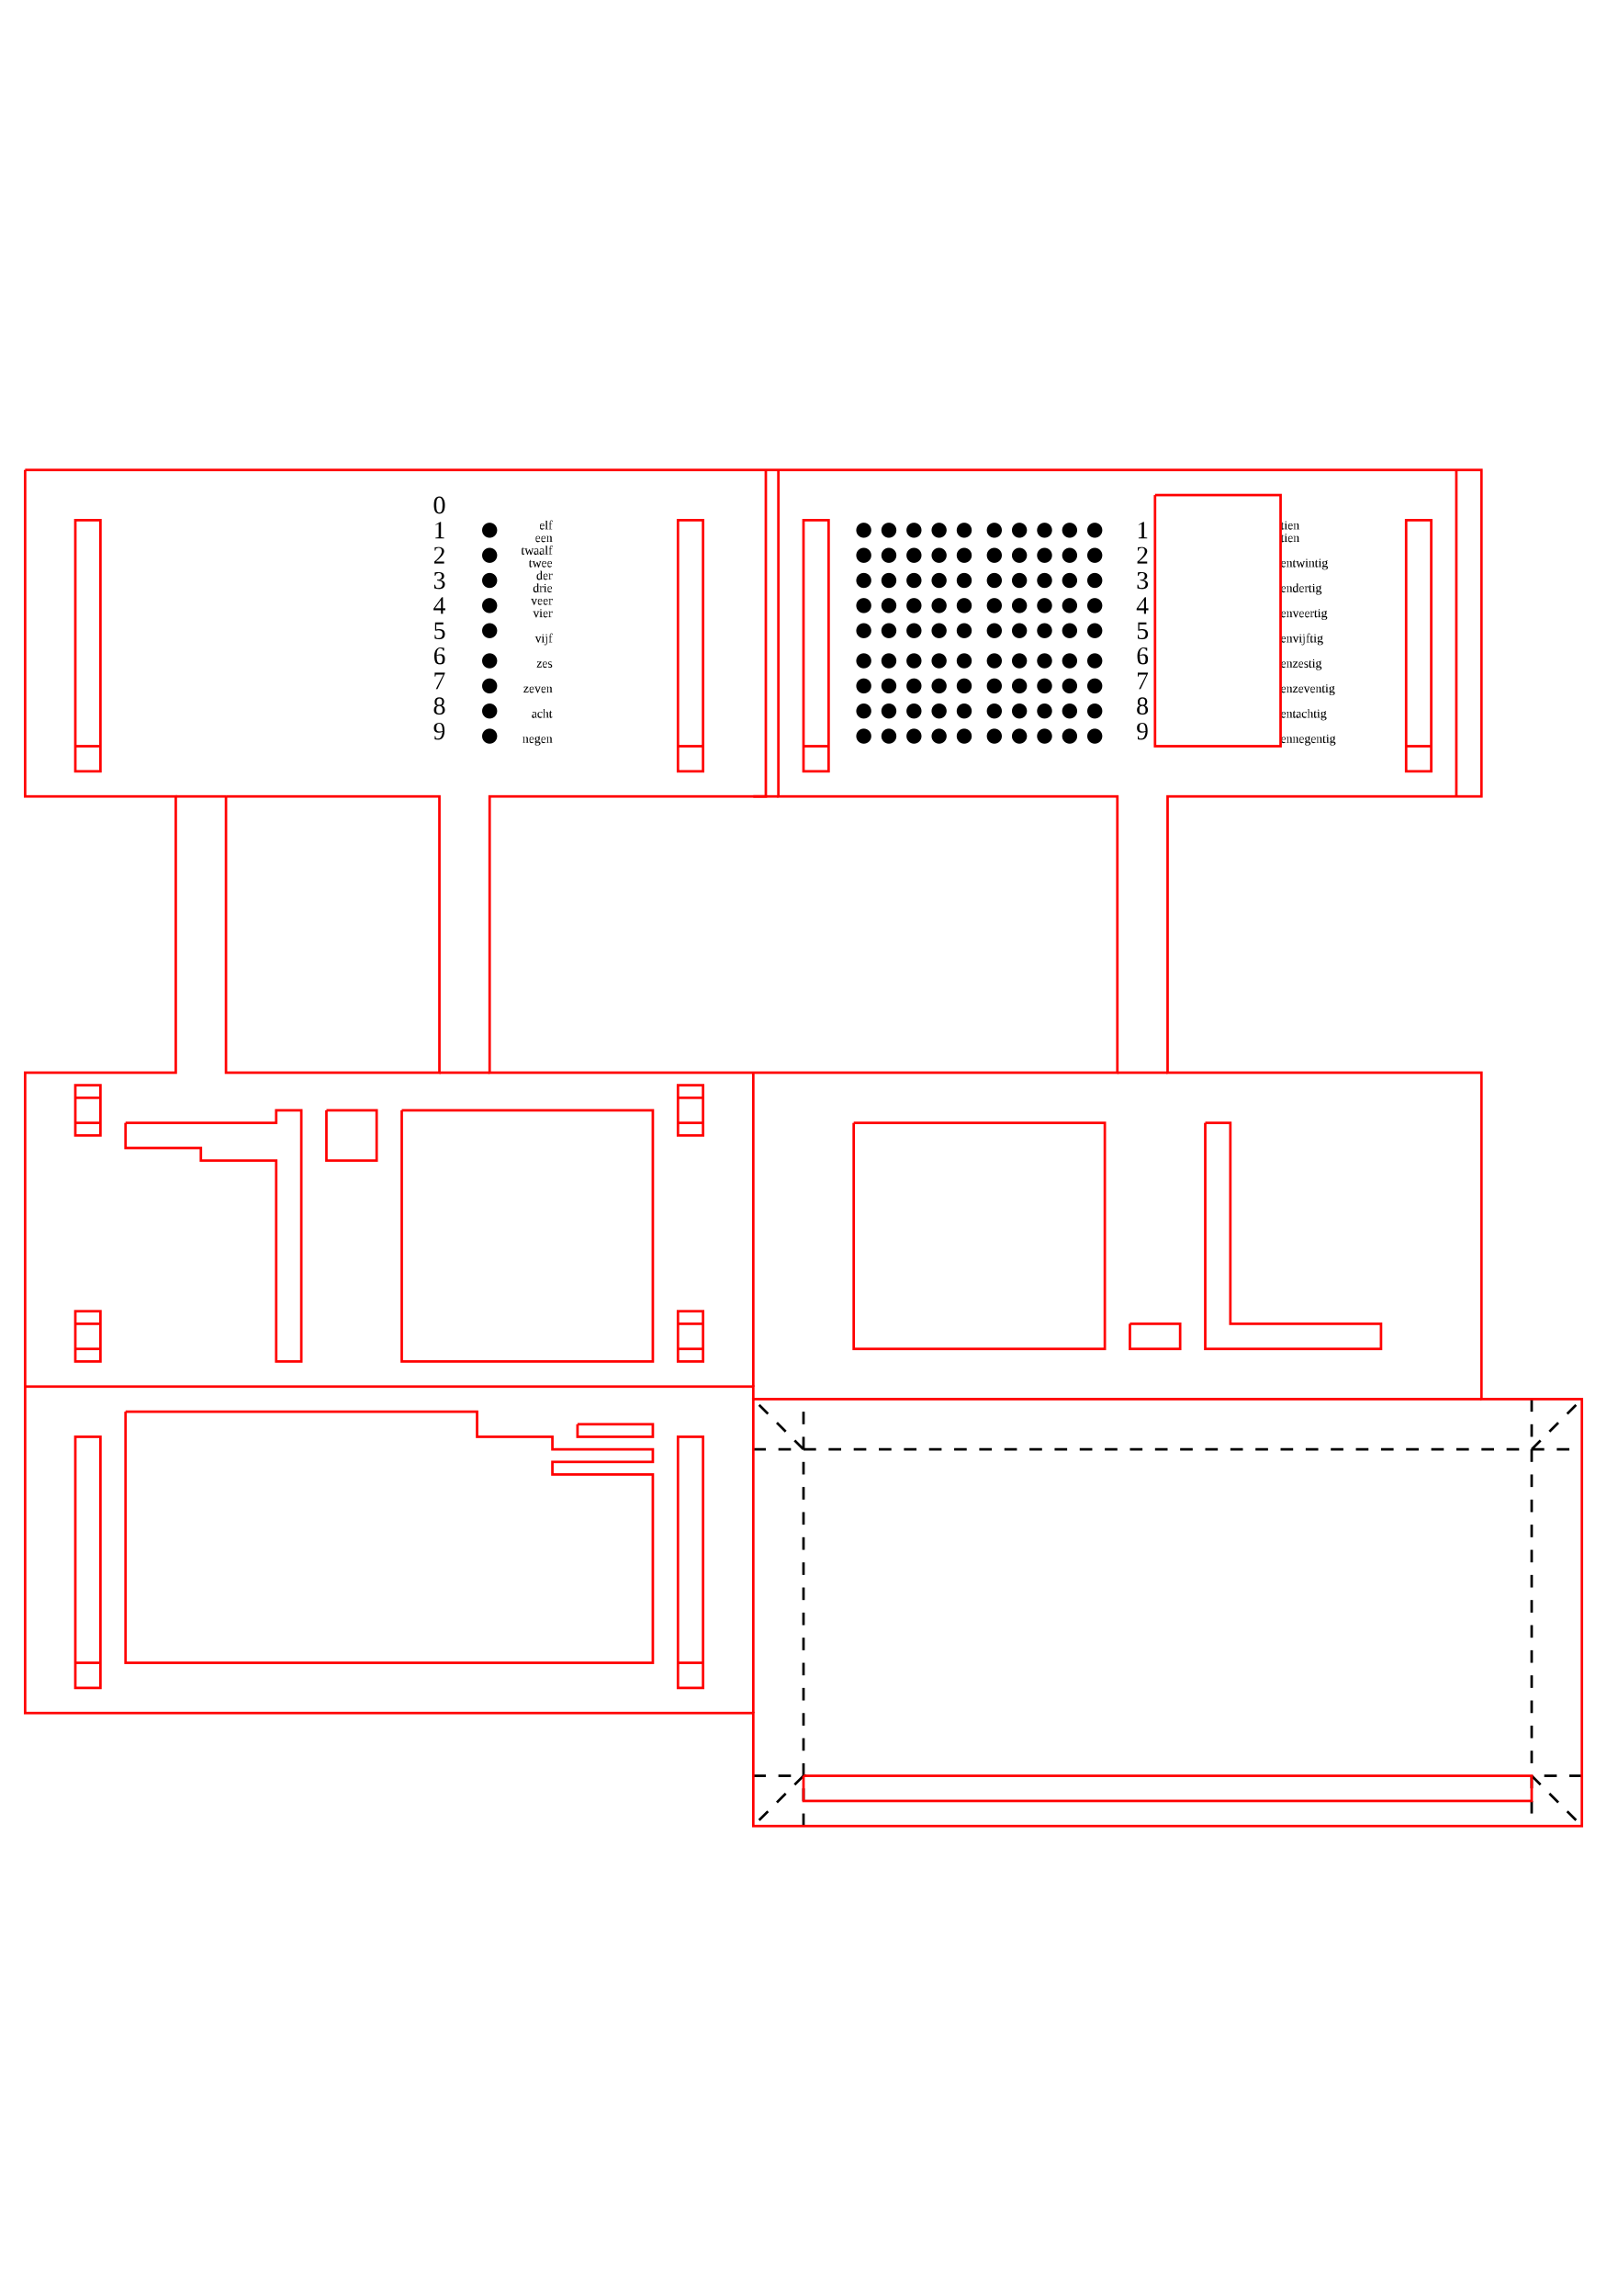
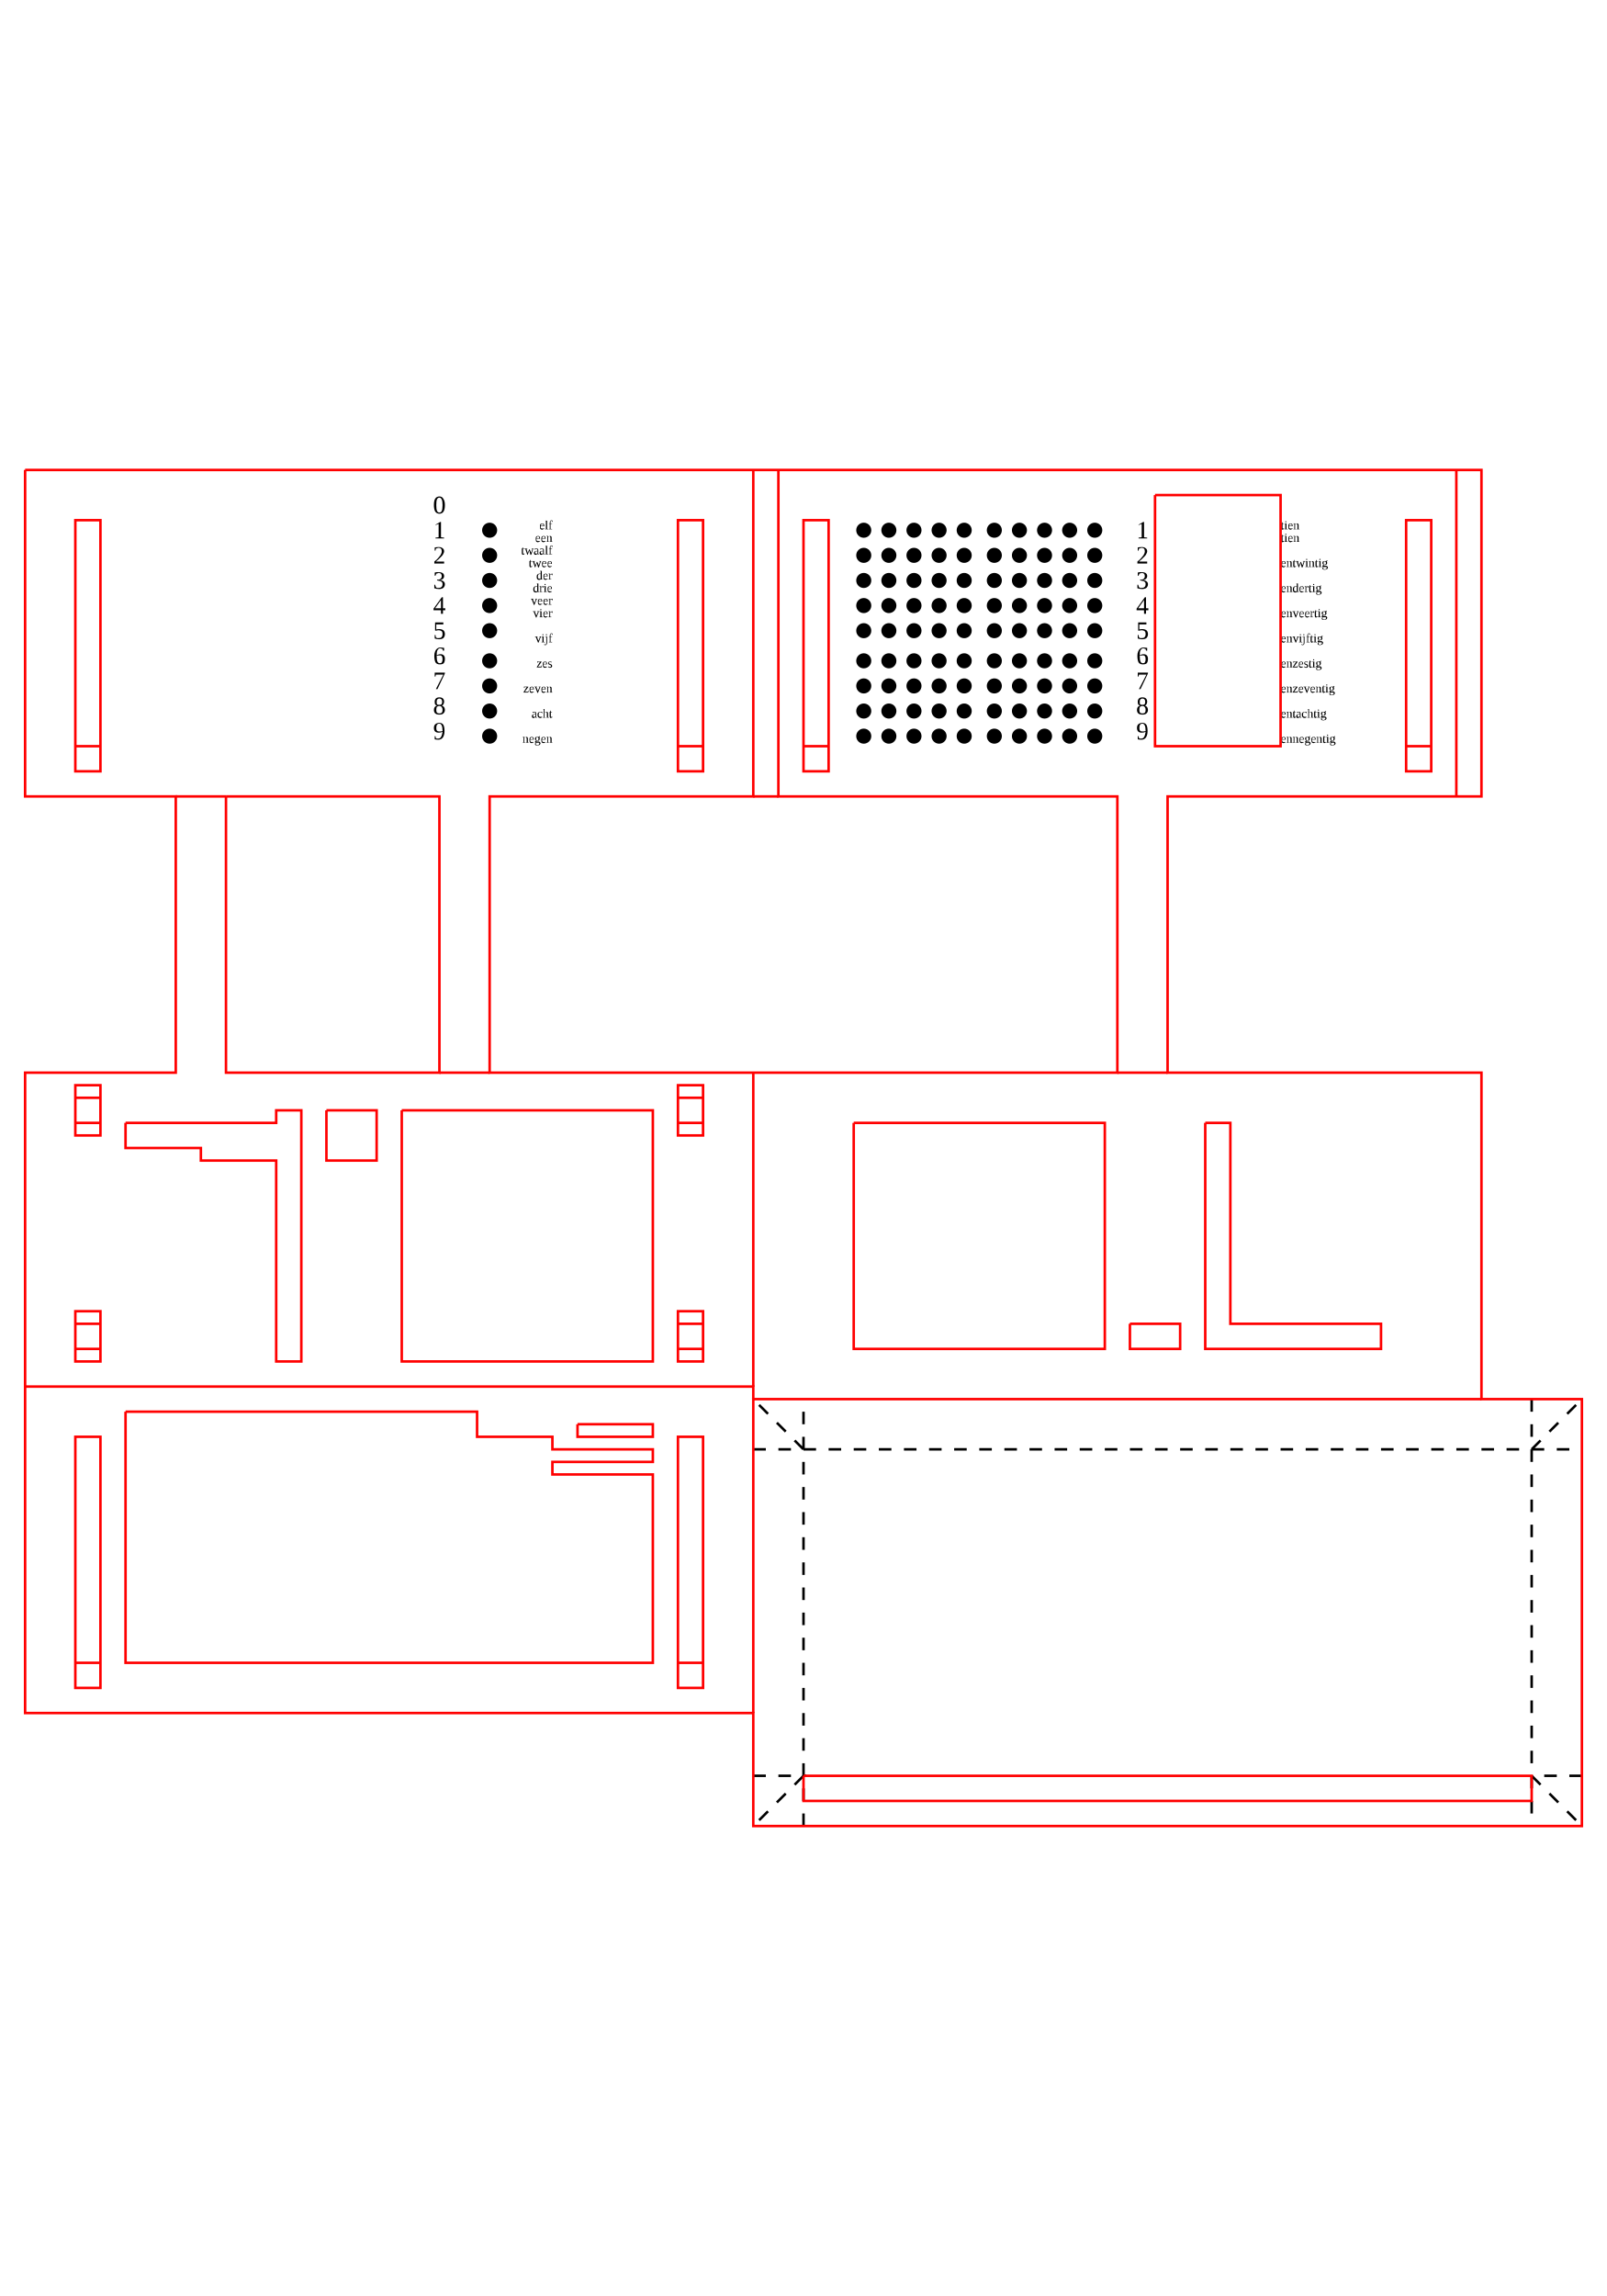
<svg xmlns="http://www.w3.org/2000/svg" width="700" height="1000" viewBox="-1 -1 64 56">
  <g dominant-baseline="middle">
    <g font-size="1px" text-anchor="middle" transform="translate(15.5,1.5)">
      <g transform="translate(29,0)">
        <text y="1">1</text>
        <text y="2">2</text>
        <text y="3">3</text>
        <text y="4">4</text>
        <text y="5">5</text>
        <text y="6">6</text>
        <text y="7">7</text>
        <text y="8">8</text>
        <text y="9">9</text>
      </g>
      <g transform="translate(1,0)">
        <text y="0">0</text>
        <text y="1">1</text>
        <text y="2">2</text>
        <text y="3">3</text>
        <text y="4">4</text>
        <text y="5">5</text>
        <text y="6">6</text>
        <text y="7">7</text>
        <text y="8">8</text>
        <text y="9">9</text>
      </g>
    </g>
    <g transform="translate(21,0)" font-size="0.5px">
      <g text-anchor="end" transform="translate(0,1.25)">
        <text y="1">elf</text>
        <text y="2">twaalf</text>
        <text y="3">der</text>
        <text y="4">veer</text>
        <g transform="translate(0,0.5)">
          <text y="1">een</text>
          <text y="2">twee</text>
          <text y="3">drie</text>
          <text y="4">vier</text>
          <text y="5">vijf</text>
          <text y="6">zes</text>
          <text y="7">zeven</text>
          <text y="8">acht</text>
          <text y="9">negen</text>
        </g>
      </g>
      <g text-anchor="start" transform="translate(29,0)translate(0,1.75)">
        <text y="0.5">tien</text>
        <text y="1">    tien</text>
        <text y="2">entwintig</text>
        <text y="3">endertig</text>
        <text y="4">enveertig</text>
        <text y="5">envijftig</text>
        <text y="6">enzestig</text>
        <text y="7">enzeventig</text>
        <text y="8">entachtig</text>
        <text y="9">ennegentig</text>
      </g>
    </g>
  </g>
  <g transform="translate(18.5,1.5)">
    <g transform="translate(0,-0.1)">
      <circle r=".3" cy="1" />
      <circle r=".3" cy="2" />
      <circle r=".3" cy="3" />
      <circle r=".3" cy="4" />
      <circle r=".3" cy="5" />
    </g>
    <g transform="translate(0,0.1)">
      <circle r=".3" cy="6" />
      <circle r=".3" cy="7" />
      <circle r=".3" cy="8" />
      <circle r=".3" cy="9" />
    </g>
  </g>
  <g transform="translate(29,0)translate(3.5,1.5)">
    <g transform="translate(0,-0.1)">
      <g transform="translate(-0.1,0)">
        <circle r=".3" cx="1" cy="1" />
        <circle r=".3" cx="1" cy="2" />
        <circle r=".3" cx="1" cy="3" />
        <circle r=".3" cx="1" cy="4" />
        <circle r=".3" cx="1" cy="5" />
        <circle r=".3" cx="2" cy="1" />
        <circle r=".3" cx="2" cy="2" />
        <circle r=".3" cx="2" cy="3" />
        <circle r=".3" cx="2" cy="4" />
        <circle r=".3" cx="2" cy="5" />
        <circle r=".3" cx="3" cy="1" />
        <circle r=".3" cx="3" cy="2" />
        <circle r=".3" cx="3" cy="3" />
        <circle r=".3" cx="3" cy="4" />
        <circle r=".3" cx="3" cy="5" />
        <circle r=".3" cx="4" cy="1" />
        <circle r=".3" cx="4" cy="2" />
        <circle r=".3" cx="4" cy="3" />
        <circle r=".3" cx="4" cy="4" />
        <circle r=".3" cx="4" cy="5" />
        <circle r=".3" cx="5" cy="1" />
        <circle r=".3" cx="5" cy="2" />
        <circle r=".3" cx="5" cy="3" />
        <circle r=".3" cx="5" cy="4" />
        <circle r=".3" cx="5" cy="5" />
      </g>
      <g transform="translate(0.1,0)">
        <circle r=".3" cx="6" cy="1" />
        <circle r=".3" cx="6" cy="2" />
        <circle r=".3" cx="6" cy="3" />
        <circle r=".3" cx="6" cy="4" />
        <circle r=".3" cx="6" cy="5" />
        <circle r=".3" cx="7" cy="1" />
        <circle r=".3" cx="7" cy="2" />
        <circle r=".3" cx="7" cy="3" />
        <circle r=".3" cx="7" cy="4" />
        <circle r=".3" cx="7" cy="5" />
        <circle r=".3" cx="8" cy="1" />
        <circle r=".3" cx="8" cy="2" />
        <circle r=".3" cx="8" cy="3" />
        <circle r=".3" cx="8" cy="4" />
        <circle r=".3" cx="8" cy="5" />
        <circle r=".3" cx="9" cy="1" />
        <circle r=".3" cx="9" cy="2" />
        <circle r=".3" cx="9" cy="3" />
        <circle r=".3" cx="9" cy="4" />
        <circle r=".3" cx="9" cy="5" />
        <circle r=".3" cx="10" cy="1" />
        <circle r=".3" cx="10" cy="2" />
        <circle r=".3" cx="10" cy="3" />
        <circle r=".3" cx="10" cy="4" />
        <circle r=".3" cx="10" cy="5" />
      </g>
    </g>
    <g transform="translate(0,0.1)">
      <g transform="translate(-0.1,0)">
        <circle r=".3" cx="1" cy="6" />
        <circle r=".3" cx="1" cy="7" />
        <circle r=".3" cx="1" cy="8" />
        <circle r=".3" cx="1" cy="9" />
        <circle r=".3" cx="2" cy="6" />
        <circle r=".3" cx="2" cy="7" />
        <circle r=".3" cx="2" cy="8" />
        <circle r=".3" cx="2" cy="9" />
        <circle r=".3" cx="3" cy="6" />
        <circle r=".3" cx="3" cy="7" />
        <circle r=".3" cx="3" cy="8" />
        <circle r=".3" cx="3" cy="9" />
        <circle r=".3" cx="4" cy="6" />
        <circle r=".3" cx="4" cy="7" />
        <circle r=".3" cx="4" cy="8" />
        <circle r=".3" cx="4" cy="9" />
        <circle r=".3" cx="5" cy="6" />
        <circle r=".3" cx="5" cy="7" />
        <circle r=".3" cx="5" cy="8" />
        <circle r=".3" cx="5" cy="9" />
      </g>
      <g transform="translate(0.1,0)">
        <circle r=".3" cx="6" cy="6" />
        <circle r=".3" cx="6" cy="7" />
        <circle r=".3" cx="6" cy="8" />
        <circle r=".3" cx="6" cy="9" />
        <circle r=".3" cx="7" cy="6" />
        <circle r=".3" cx="7" cy="7" />
        <circle r=".3" cx="7" cy="8" />
        <circle r=".3" cx="7" cy="9" />
        <circle r=".3" cx="8" cy="6" />
        <circle r=".3" cx="8" cy="7" />
        <circle r=".3" cx="8" cy="8" />
        <circle r=".3" cx="8" cy="9" />
        <circle r=".3" cx="9" cy="6" />
        <circle r=".3" cx="9" cy="7" />
        <circle r=".3" cx="9" cy="8" />
        <circle r=".3" cx="9" cy="9" />
        <circle r=".3" cx="10" cy="6" />
        <circle r=".3" cx="10" cy="7" />
        <circle r=".3" cx="10" cy="8" />
        <circle r=".3" cx="10" cy="9" />
      </g>
    </g>
  </g>
  <g transform="translate(29,37)" stroke-width="0.1" stroke-dasharray=".5,.5" stroke="black" fill="none">
    <path d="m0,15 h2 l-2,2 m2,0 v-17 m0,2 l-2,-2 m0,2 h33 m-2,0 l2,-2 m-2,0 v17 m0,-2 l2,2 m0,-2 h-2" />
  </g>
  <g fill="none" stroke-width="0.1" stroke="red">
    <g>
      <path d="m 2,11 h1 v1 h-1 v-10 h1 v9" />
      <path d="m26,11 h1 v1 h-1 v-10 h1 v9" />
    </g>
    <g transform="translate(29,0)">
      <path d="m 2,11 h1 v1  h-1 v-10 h1 v9" />
      <path d="m26,11 h1 v1  h-1 v-10 h1 v9" />
      <path d="m16, 1 h5 v10 h-5 v-10" />
    </g>
    <g transform="translate(0,13)">
      <path d="m 3,12   h-1 m0,1 h1 v0.5 h-1 v-2 h1 v1.5" />
      <path d="m 3,21   h-1 m0,1 h1 v0.5 h-1 v-2 h1 v1.5" />
      <path d="m27,12   h-1 m0,1 h1 v0.5 h-1 v-2 h1 v1.5" />
      <path d="m27,21   h-1 m0,1 h1 v0.5 h-1 v-2 h1 v1.5" />
      <path d="m12,12.5 h2 v2 h-2 v-2" />
      <path d="m15,12.5 h10 v10 h-10 v-10" />
      <path d="m 4,13   h6 v-0.5 h1 v10 h-1 v-8 h-3 v-0.5 h-3 v-1" />
    </g>
    <g transform="translate(29,24)">
      <path d="m15,10 h 2 v1 h -2 v-1" />
      <path d="m18, 2 h 1 v8 h  6 v 1 h-7 v-9" />
      <path d="m 4, 2 h10 v9 h-10 v-9" />
    </g>
    <g transform="translate(0,36.5)">
      <path d="m 2,11   h 1 v1   h-1 v-10 h1 v9" />
      <path d="m26,11   h 1 v1   h-1 v-10 h1 v9" />
      <path d="m22, 1.5 h 3 v0.5 h-3 v-0.5" />
      <path d="m 4, 1   h14 v1   h 3 v 0.5 h4 v0.5 h-4 v0.5 h4 v7.5 h-21 v-10" />
    </g>
    <g transform="translate(29,37)">
      <path d="m2,15 h29 v1 h-29 v-1" />
    </g>
    <g>
      <path d="m16.5,24 h2" />
      <path d="m29 , 13 h1" />
      <path d="m 6 , 13 h2" />
      <path d="m43.5,24 h2" />
      <path d="m57,0 v13" />
      <path d="m8,13 h8.5 v11 h-8.5 v-11" />
-       <path d="m30,0 v13 h13.5 v11 h-25 v-11 h11 v-13" />
+       <path d="m30,0 v13 h13.5 v11 h-25 v-11 h10.5 v-13" />
      <path d="m0,0 h58 v13 h-12.5 v11 h12.5 v13 h4 v17 h-33 v-4.5 h-29 v-25.5 h6 v-11 h-6 v-13" />
      <path d="m29,49.5 v-12.5 h29" />
      <path d="m29,37 v-0.5 h-29" />
      <path d="m29,36.5 v-12.5" />
    </g>
  </g>
</svg>
